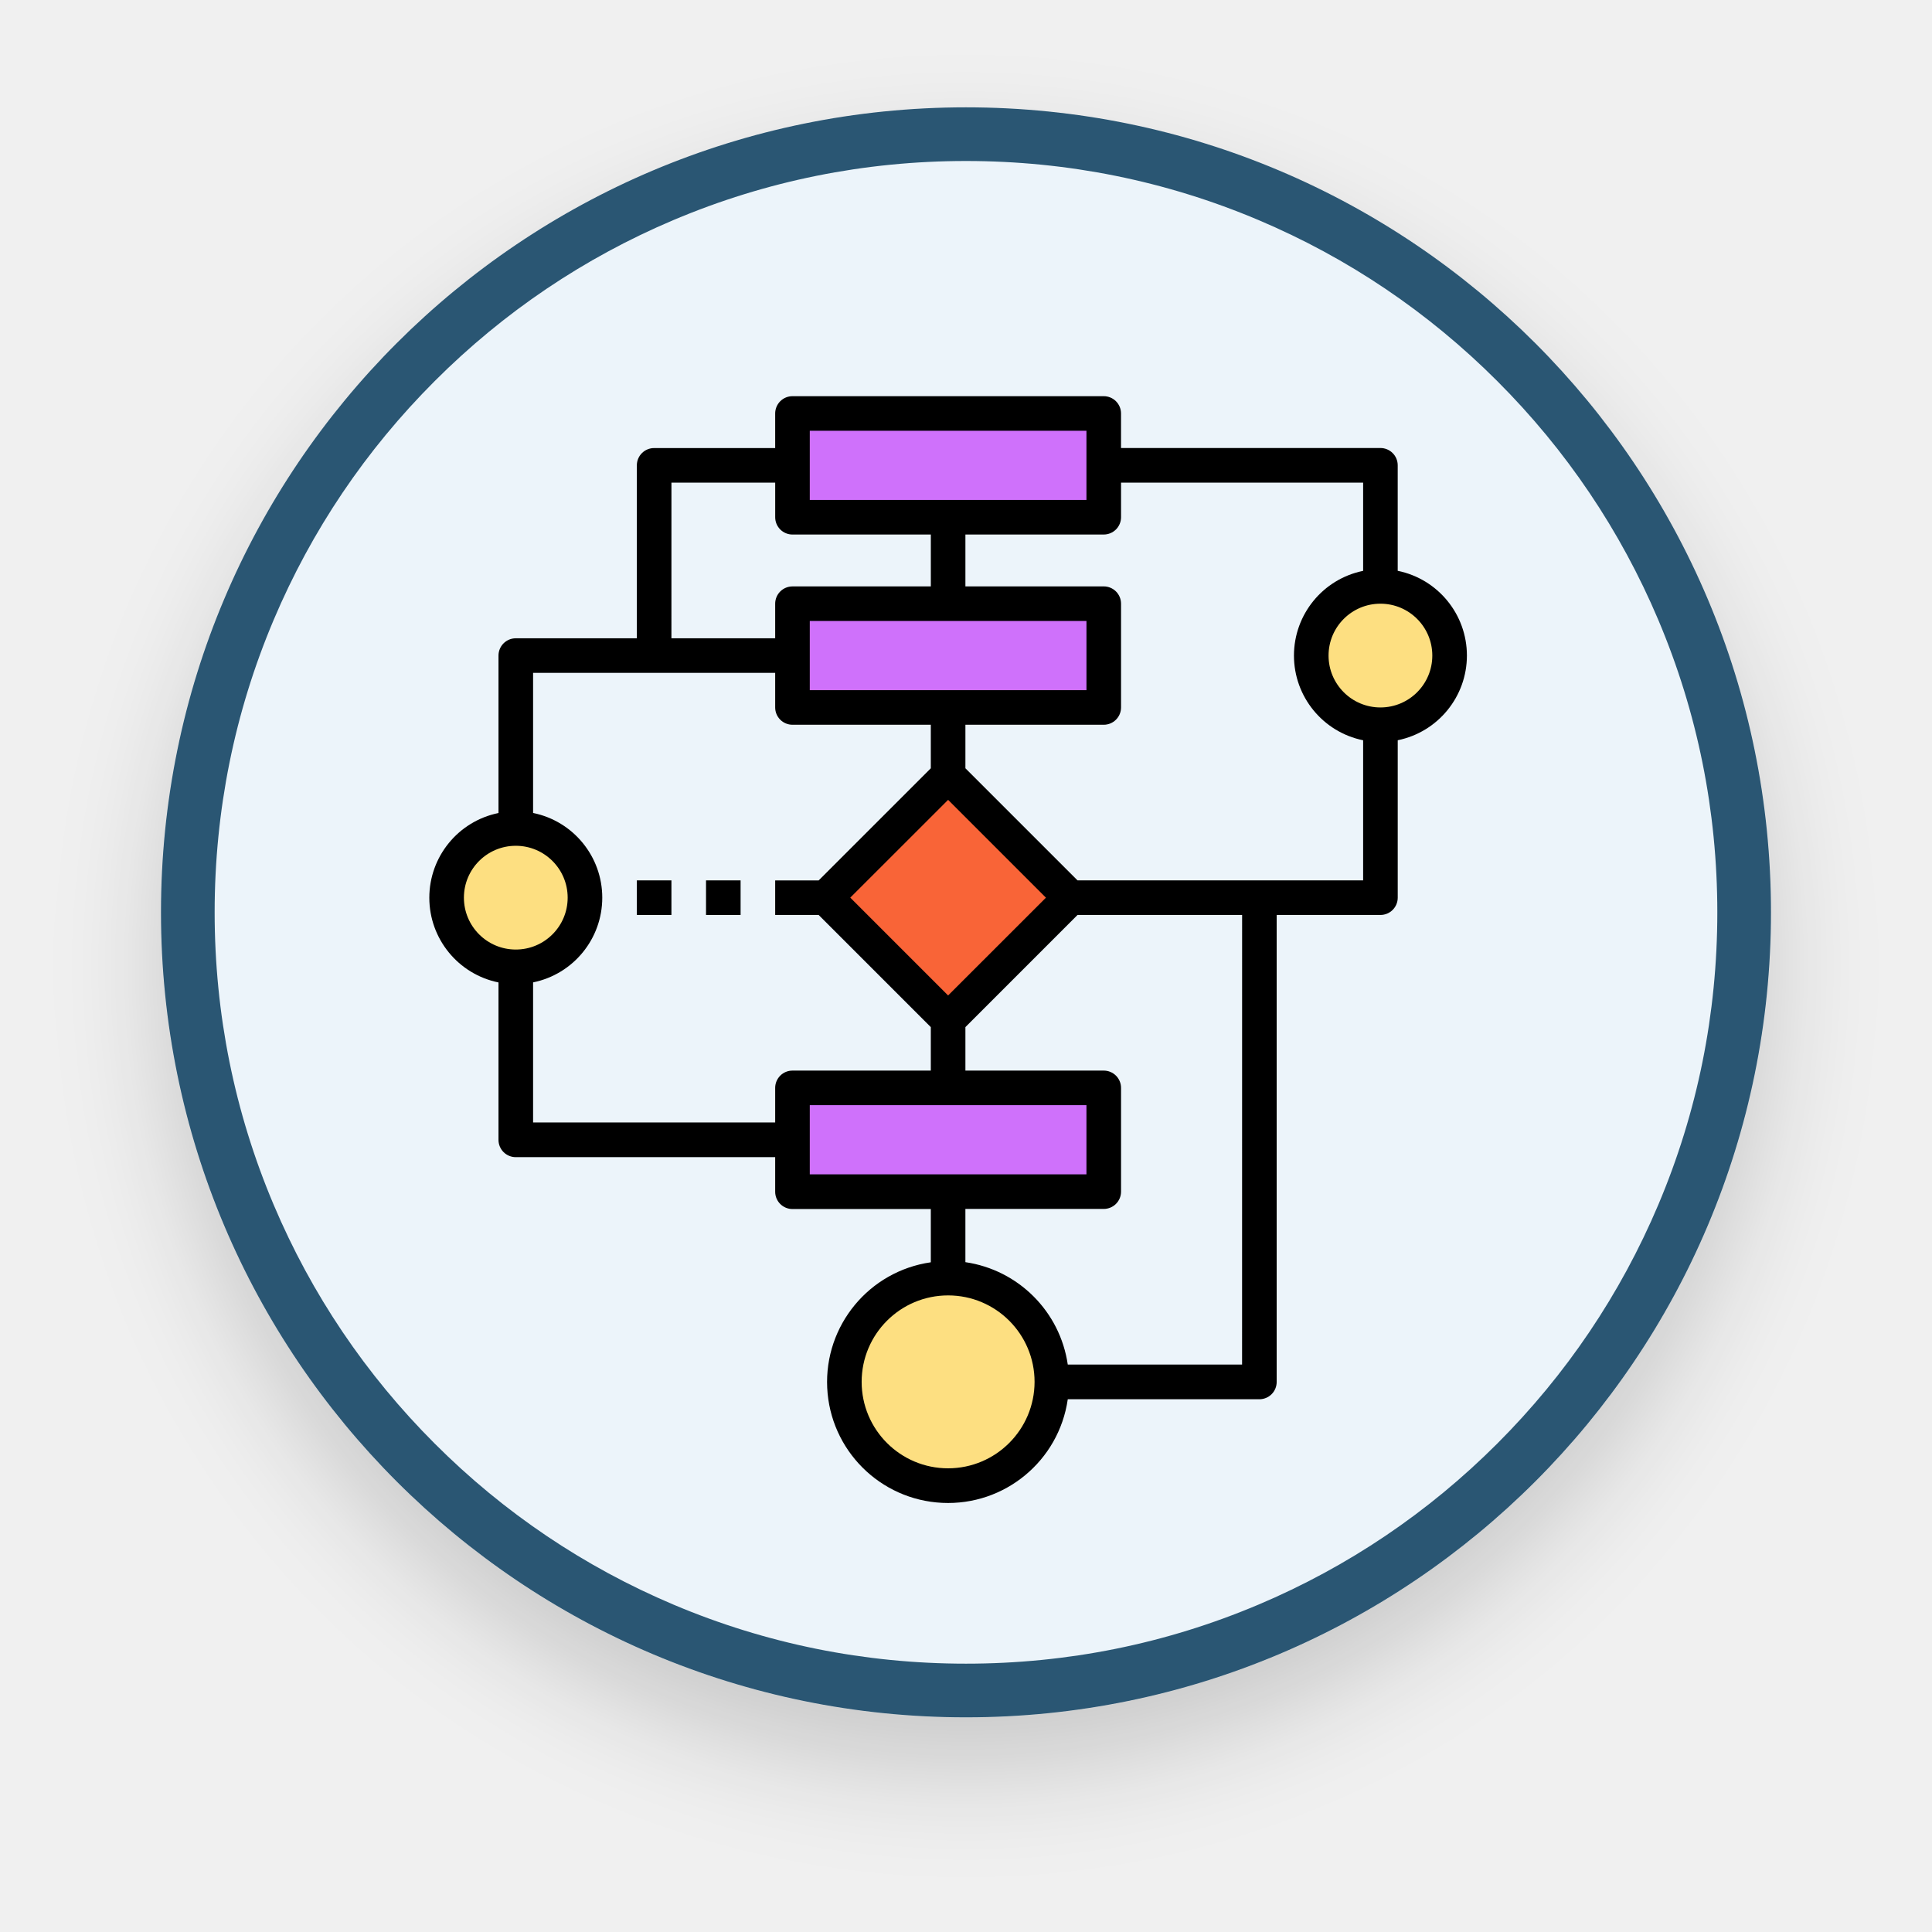
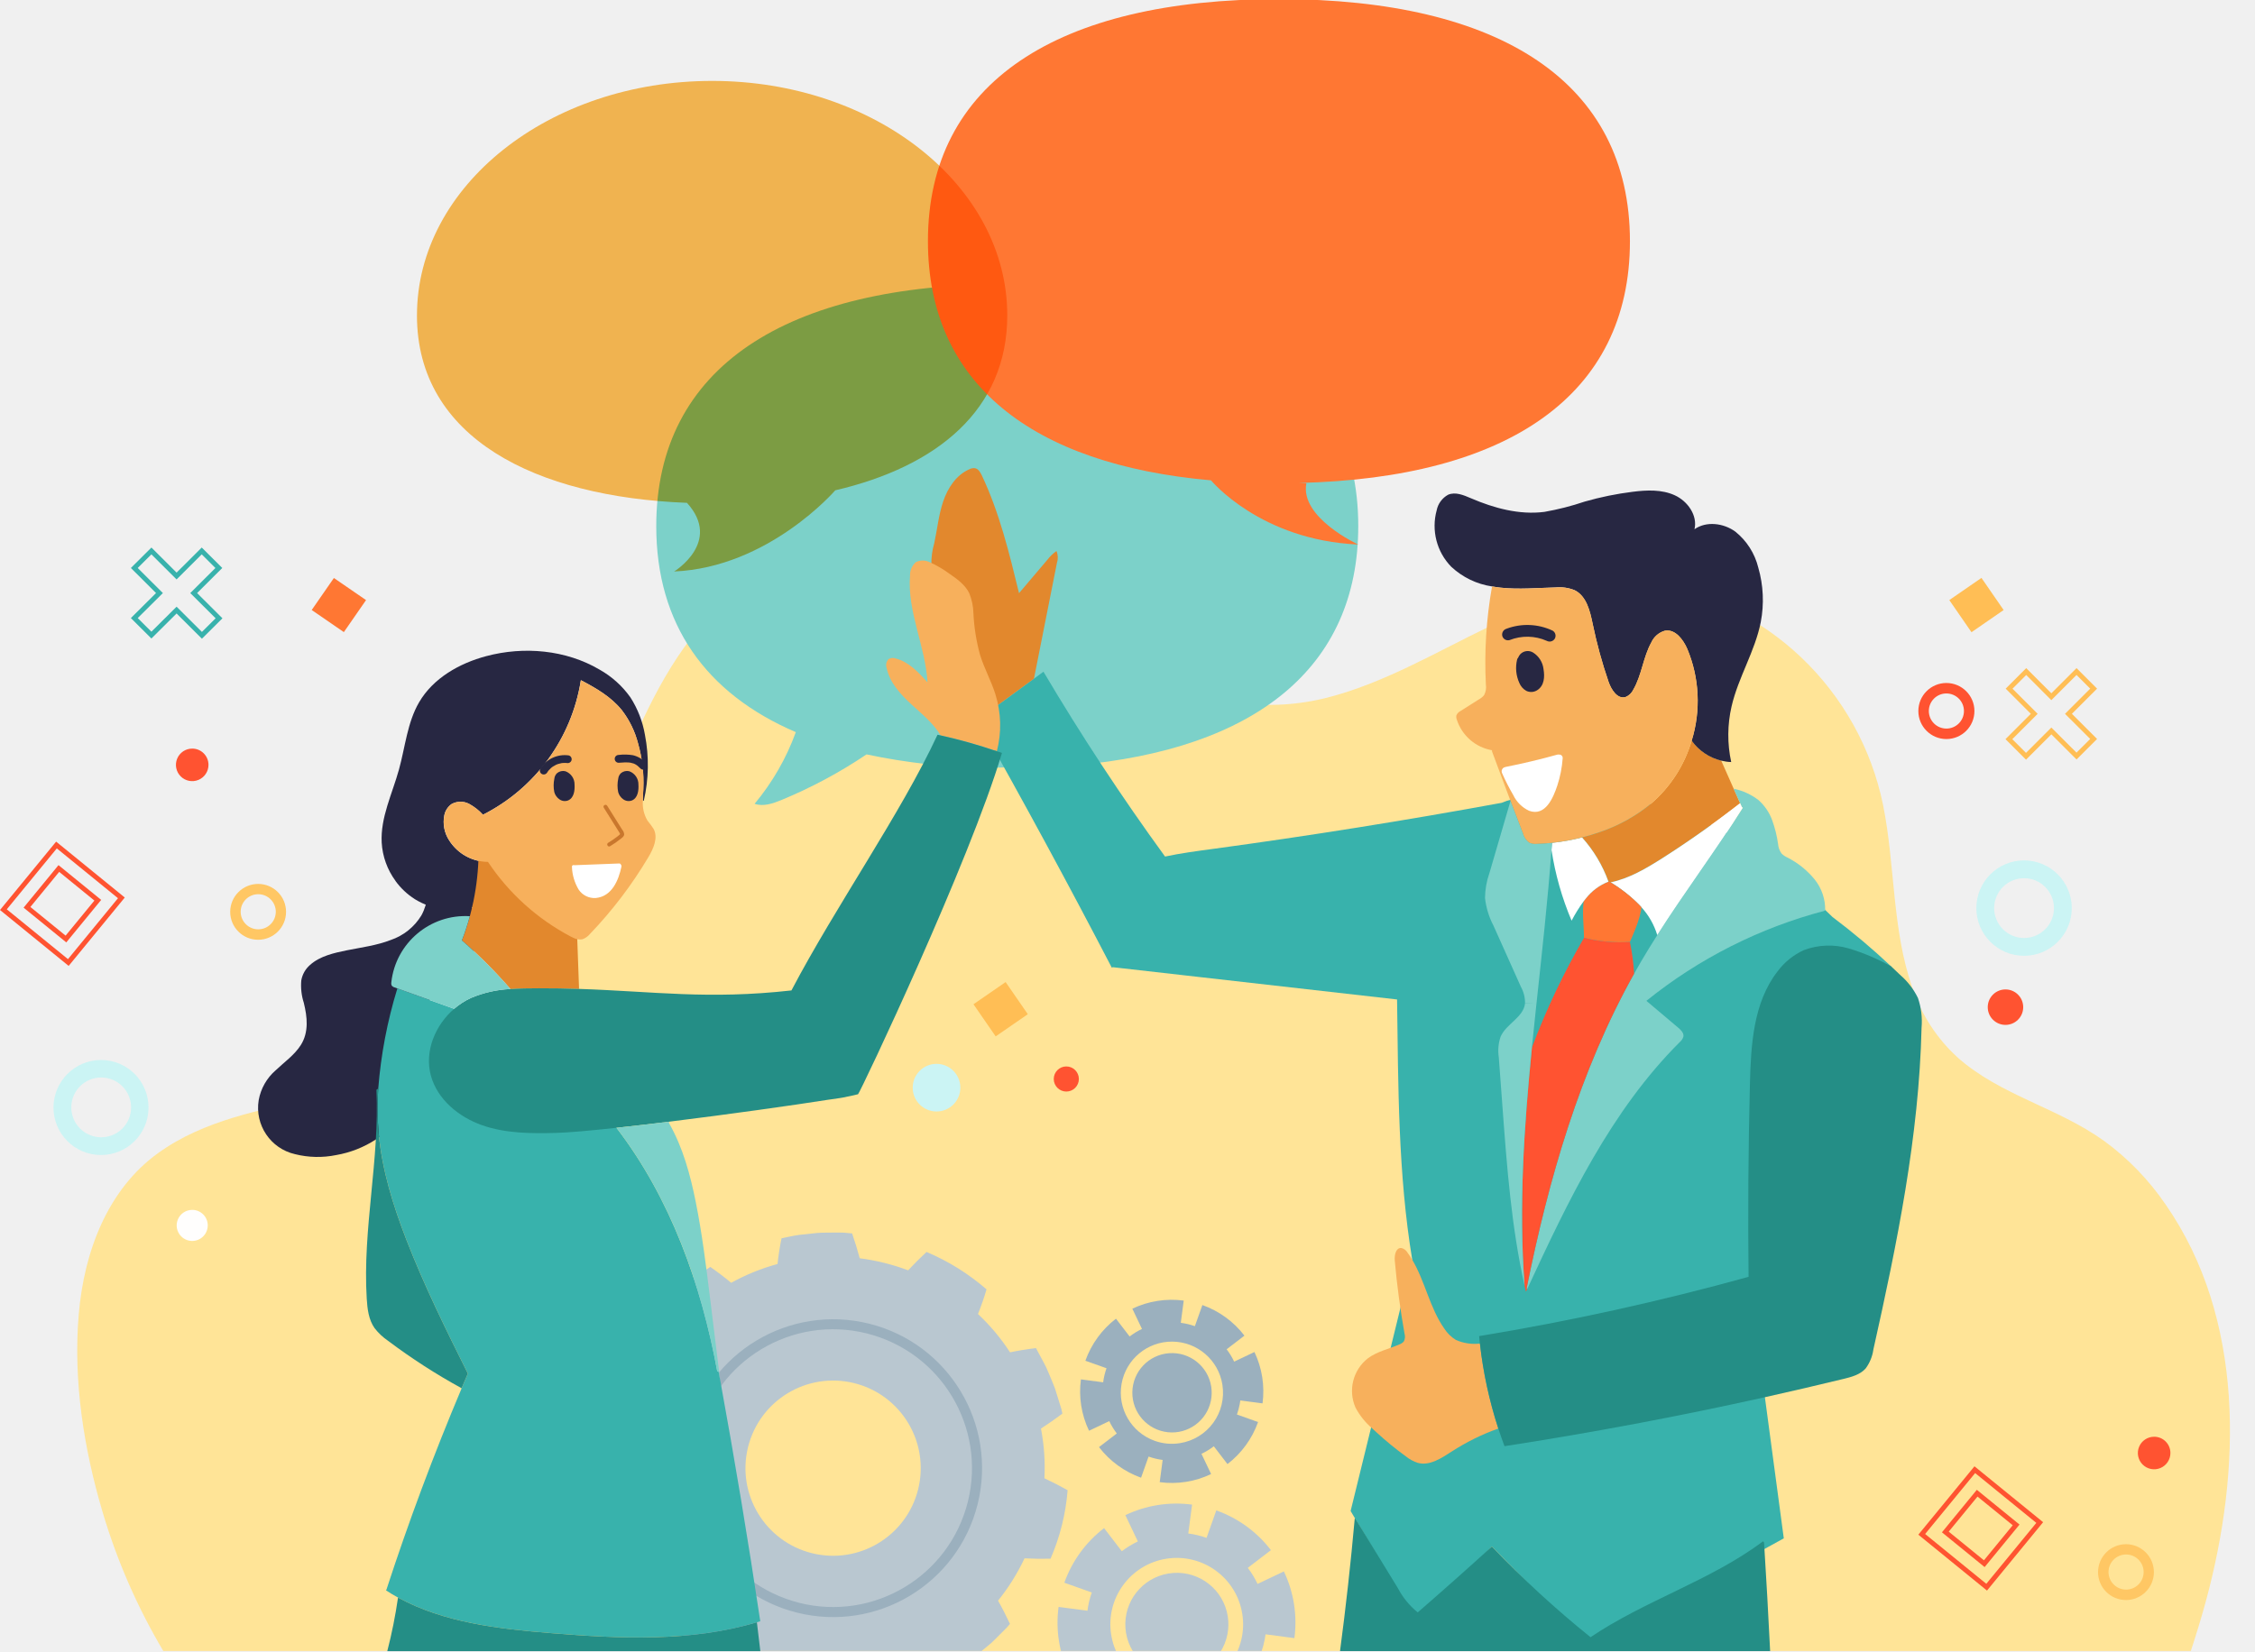
- <svg xmlns="http://www.w3.org/2000/svg" width="108" height="108" viewBox="0 0 108 108">
+ <svg xmlns="http://www.w3.org/2000/svg" width="505" height="370" viewBox="0 0 505 370">
  <defs>
-     <filter id="Trazado_904820" x="0" y="0" width="108" height="108" filterUnits="userSpaceOnUse">
-       <feOffset dy="3" input="SourceAlpha" />
-       <feGaussianBlur stdDeviation="3" result="blur" />
-       <feFlood flood-opacity="0.161" />
-       <feComposite operator="in" in2="blur" />
-       <feComposite in="SourceGraphic" />
-     </filter>
+     <clipPath id="clip-path">
+       <rect id="Rectángulo_405163" data-name="Rectángulo 405163" width="505" height="370" transform="translate(8159 992)" fill="#fff" stroke="#707070" stroke-width="1" />
+     </clipPath>
+     <clipPath id="clip-path-2">
+       <rect id="Rectángulo_405162" data-name="Rectángulo 405162" width="499.391" height="390.29" fill="none" />
+     </clipPath>
+     <clipPath id="clip-path-4">
+       <rect id="Rectángulo_405157" data-name="Rectángulo 405157" width="173.793" height="101.986" fill="none" />
+     </clipPath>
+     <clipPath id="clip-path-6">
+       <rect id="Rectángulo_405158" data-name="Rectángulo 405158" width="132.197" height="109.894" fill="none" />
+     </clipPath>
  </defs>
-   <g id="Icono" transform="translate(-615.101 -5000)">
-     <g transform="matrix(1, 0, 0, 1, 615.1, 5000)" filter="url(#Trazado_904820)">
-       <g id="Trazado_904820-2" data-name="Trazado 904820" transform="translate(9 6)" fill="#ecf4fa">
-         <path d="M 45 88.5 C 39.127 88.5 33.43 87.35 28.068 85.082 C 22.889 82.891 18.236 79.755 14.241 75.759 C 10.245 71.764 7.109 67.111 4.918 61.932 C 2.65 56.57 1.5 50.873 1.5 45 C 1.5 39.127 2.65 33.43 4.918 28.068 C 7.109 22.889 10.245 18.236 14.241 14.241 C 18.236 10.245 22.889 7.109 28.068 4.918 C 33.43 2.65 39.127 1.5 45 1.5 C 50.873 1.5 56.57 2.65 61.932 4.918 C 67.111 7.109 71.764 10.245 75.759 14.241 C 79.755 18.236 82.891 22.889 85.082 28.068 C 87.35 33.43 88.5 39.127 88.5 45 C 88.5 50.873 87.35 56.57 85.082 61.932 C 82.891 67.111 79.755 71.764 75.759 75.759 C 71.764 79.755 67.111 82.891 61.932 85.082 C 56.57 87.35 50.873 88.5 45 88.5 Z" stroke="none" />
-         <path d="M 45 3 C 39.329 3 33.829 4.11 28.653 6.299 C 23.652 8.415 19.16 11.443 15.302 15.302 C 11.443 19.16 8.415 23.652 6.299 28.653 C 4.11 33.829 3 39.329 3 45 C 3 50.671 4.11 56.171 6.299 61.347 C 8.415 66.348 11.443 70.84 15.302 74.698 C 19.16 78.557 23.652 81.585 28.653 83.701 C 33.829 85.89 39.329 87 45 87 C 50.671 87 56.171 85.89 61.347 83.701 C 66.348 81.585 70.84 78.557 74.698 74.698 C 78.557 70.84 81.585 66.348 83.701 61.347 C 85.89 56.171 87 50.671 87 45 C 87 39.329 85.89 33.829 83.701 28.653 C 81.585 23.652 78.557 19.16 74.698 15.302 C 70.84 11.443 66.348 8.415 61.347 6.299 C 56.171 4.11 50.671 3 45 3 M 45 0 C 69.853 0 90 20.147 90 45 C 90 69.853 69.853 90 45 90 C 20.147 90 0 69.853 0 45 C 0 20.147 20.147 0 45 0 Z" stroke="none" fill="#2a5673" />
+   <g id="Enmascarar_grupo_1098656" data-name="Enmascarar grupo 1098656" transform="translate(-8159 -992)" clip-path="url(#clip-path)">
+     <g id="Grupo_1143753" data-name="Grupo 1143753" transform="translate(8159 991.801)">
+       <g id="Grupo_1143751" data-name="Grupo 1143751" clip-path="url(#clip-path-2)">
+         <g id="Grupo_1143743" data-name="Grupo 1143743">
+           <g id="Grupo_1143742" data-name="Grupo 1143742" clip-path="url(#clip-path-2)">
+             <path id="Trazado_978641" data-name="Trazado 978641" d="M496.411,375.983c-1.024,3.768-2.169,7.5-3.382,11.2H38.971a137.185,137.185,0,0,1-13.589-31.1c-4.19-14.115-6.618-29.385-5.352-44.258,1.2-14.248,6.54-28.041,17.71-36.126,10.362-7.507,23.038-9.638,34.94-12.44,12.426-2.925,24.286-7.006,34.647-15.355,10.972-8.842,18.726-20.723,24.544-34.119,11.024-25.418,18.872-58.042,45.162-69.611,29.234-12.866,57.34,13.548,82.986,24.936,12.831,5.7,26.2,7.98,39.8,4.468,12.685-3.285,24.259-10.177,36.11-15.885,11.738-5.661,24.157-10.214,37.134-8.832,11.988,1.268,23.554,7.062,32.642,15.687A63.052,63.052,0,0,1,424.114,197.7c2.719,13.49,1.979,27.88,6.557,40.916a36.838,36.838,0,0,0,10.224,15.7c4.759,4.194,10.318,6.978,15.886,9.59,5.748,2.7,11.6,5.264,16.858,9.041a58.293,58.293,0,0,1,13.735,14.21c17.728,25.522,17.014,59.386,9.036,88.828" transform="translate(-2.4 -17.149)" fill="#ffe497" />
+           </g>
+         </g>
+         <g id="Grupo_1143745" data-name="Grupo 1143745" transform="translate(129.679 268.048)">
+           <g id="Grupo_1143744" data-name="Grupo 1143744" clip-path="url(#clip-path-4)">
+             <path id="Trazado_978642" data-name="Trazado 978642" d="M156.468,347.142a47.861,47.861,0,0,0-3.823,15.332q2.583,1.453,5.184,2.661a47.67,47.67,0,0,0,.772,11.155c-1.613,1.036-3.194,2.163-4.79,3.354a55.253,55.253,0,0,0,5.921,14.678c1.955-.245,3.9-.562,5.793-.948a46.128,46.128,0,0,0,7.192,8.581c-.727,1.809-1.371,3.667-1.916,5.522,1.04.825,2.016,1.733,3.1,2.487l3.288,2.23c1.1.744,2.314,1.309,3.466,1.957l1.757.935,1.826.774c1.456-1.351,2.822-2.725,4.125-4.128a48.623,48.623,0,0,0,10.841,2.7c.489,1.863,1.07,3.7,1.709,5.568a50.068,50.068,0,0,0,15.8-1.093,56.7,56.7,0,0,0,.9-5.762,46.7,46.7,0,0,0,10.381-4.213c1.488,1.242,3.057,2.435,4.671,3.556l3.3-2.2c1.106-.719,2.078-1.625,3.124-2.442.508-.426,1.025-.837,1.52-1.266l1.427-1.4,1.4-1.406.7-.7.646-.765c-.85-1.8-1.719-3.526-2.67-5.2a46.96,46.96,0,0,0,5.931-9.484q2.865.154,5.826.084a47.939,47.939,0,0,0,3.826-15.345q-2.583-1.453-5.184-2.662l-.013,0a46.263,46.263,0,0,0-.775-11.143c1.612-1.035,3.206-2.158,4.8-3.35l-.212-.979-.29-.943-.59-1.9-.594-1.89c-.231-.624-.5-1.229-.743-1.844-.544-1.2-.974-2.469-1.612-3.623l-1.879-3.5c-1.952.232-3.9.549-5.807.944a46.4,46.4,0,0,0-7.179-8.578c.728-1.81,1.371-3.667,1.917-5.523a50.312,50.312,0,0,0-13.436-8.381c-1.456,1.351-2.819,2.712-4.122,4.115a48.588,48.588,0,0,0-10.841-2.7c-.493-1.851-1.056-3.692-1.709-5.569l-1.987-.177-1.975-.009c-1.324.044-2.662-.027-3.979.1l-3.949.425c-1.315.17-2.6.5-3.907.754a56.641,56.641,0,0,0-.9,5.761,46.782,46.782,0,0,0-10.381,4.213c-1.488-1.242-3.057-2.434-4.671-3.556a55.24,55.24,0,0,0-12.118,10.18c.847,1.815,1.729,3.542,2.668,5.213a47.05,47.05,0,0,0-5.932,9.484q-2.86-.174-5.826-.084m53.452,1.244a19.624,19.624,0,1,1-23.789,14.294,19.623,19.623,0,0,1,23.789-14.294" transform="translate(-148.282 -306.393)" fill="#b9c7d0" />
+             <path id="Trazado_978643" data-name="Trazado 978643" d="M215.9,337.753a33.357,33.357,0,1,1-40.435,24.3,33.394,33.394,0,0,1,40.435-24.3M200.3,400.3a31.108,31.108,0,1,0-22.659-37.71A31.144,31.144,0,0,0,200.3,400.3" transform="translate(-150.941 -309.087)" fill="#9bb0be" />
+             <path id="Trazado_978644" data-name="Trazado 978644" d="M309.955,345.657a15.141,15.141,0,0,0-1.682-2.769l3.987-3.057a20.484,20.484,0,0,0-9.42-6.852l-1.682,4.733a15.49,15.49,0,0,0-3.152-.754l.656-4.98a20.468,20.468,0,0,0-11.507,1.816l2.158,4.536a15.469,15.469,0,0,0-2.767,1.688l-3.058-3.986a20.6,20.6,0,0,0-6.852,9.42l4.734,1.681a15.191,15.191,0,0,0-.748,3.152l-4.98-.656a20.315,20.315,0,0,0,1.815,11.507l4.53-2.157a14.2,14.2,0,0,0,.777,1.435,15.069,15.069,0,0,0,.911,1.332l-3.987,3.057a20.711,20.711,0,0,0,9.42,6.853l1.682-4.734a15.43,15.43,0,0,0,3.153.754l-.658,4.974a20.305,20.305,0,0,0,11.507-1.816l-2.157-4.529a15.47,15.47,0,0,0,2.767-1.688l3.058,3.986a20.588,20.588,0,0,0,6.852-9.419l-4.734-1.682a16.333,16.333,0,0,0,.63-2.344c.047-.266.085-.537.124-.809l4.98.657A20.459,20.459,0,0,0,314.5,343.5Zm-2.632,5.176a11.42,11.42,0,0,1-9.525,13.085,11.4,11.4,0,0,1-5.6-.51,11.448,11.448,0,1,1,15.128-12.575" transform="translate(-163.25 -308.484)" fill="#9bb0be" />
+             <path id="Trazado_978645" data-name="Trazado 978645" d="M306.432,352.877a8.887,8.887,0,1,0-.054,3.11,9.02,9.02,0,0,0,.054-3.11" transform="translate(-164.865 -310.135)" fill="#9bb0be" />
+             <path id="Trazado_978646" data-name="Trazado 978646" d="M314.494,401.788a19.68,19.68,0,0,0-2.184-3.6l5.178-3.969a26.588,26.588,0,0,0-12.233-8.9l-2.183,6.147a20.082,20.082,0,0,0-4.094-.979l.853-6.467a26.587,26.587,0,0,0-14.944,2.357l2.8,5.891a20.138,20.138,0,0,0-3.593,2.192l-3.97-5.177a26.75,26.75,0,0,0-8.9,12.232l6.148,2.184a19.688,19.688,0,0,0-.97,4.092l-6.467-.852a26.385,26.385,0,0,0,2.357,14.944l5.883-2.8a18.724,18.724,0,0,0,1.009,1.863,20.15,20.15,0,0,0,1.183,1.731l-5.177,3.969a26.888,26.888,0,0,0,12.232,8.9l2.184-6.147a20.068,20.068,0,0,0,4.094.979l-.854,6.459a26.379,26.379,0,0,0,14.943-2.357l-2.8-5.883a20.075,20.075,0,0,0,3.593-2.192l3.97,5.177a26.742,26.742,0,0,0,8.9-12.233L315.3,417.17a21.178,21.178,0,0,0,.818-3.044c.061-.345.112-.7.162-1.05l6.467.853a26.577,26.577,0,0,0-2.358-14.944Zm-3.418,6.722a14.831,14.831,0,0,1-12.37,16.994,14.863,14.863,0,1,1,12.37-16.994" transform="translate(-162.548 -314.821)" fill="#b9c7d0" />
+             <path id="Trazado_978647" data-name="Trazado 978647" d="M309.919,411.165a11.543,11.543,0,1,0-.071,4.039,11.7,11.7,0,0,0,.071-4.039" transform="translate(-164.646 -316.964)" fill="#b9c7d0" />
+           </g>
+         </g>
+         <g id="Grupo_1143750" data-name="Grupo 1143750">
+           <g id="Grupo_1143749" data-name="Grupo 1143749" clip-path="url(#clip-path-2)">
+             <path id="Trazado_978648" data-name="Trazado 978648" d="M324.571,126.919c0,31.771-23.156,50.027-63.393,53.575l-19.67.588a141.385,141.385,0,0,1-27.055-3.03A108.032,108.032,0,0,1,195.4,188.265c-1.914.79-4.057,1.528-6.015.852a53.424,53.424,0,0,0,9.229-16.052c-20.162-8.65-31.253-24.157-31.253-46.146,0-35.591,29.04-54.225,78.6-54.225s78.611,18.634,78.611,54.225" transform="translate(-20.395 -8.859)" fill="#7cd1c9" />
+             <path id="Trazado_978649" data-name="Trazado 978649" d="M319.71,108.388l1.695.053c-1.546,7.692,11.6,13.734,11.6,13.734-21.9-.948-32.965-14.375-32.965-14.375C259.8,104.252,236.647,86,236.647,54.225,236.647,18.634,265.7,0,315.258,0s78.6,18.634,78.6,54.225c0,34.5-27.3,53.066-74.15,54.163" transform="translate(-28.839)" fill="#f73" />
+             <g id="Grupo_1143748" data-name="Grupo 1143748" transform="translate(93.376 18.325)" style="mix-blend-mode: multiply;isolation: isolate">
+               <g id="Grupo_1143747" data-name="Grupo 1143747">
+                 <g id="Grupo_1143746" data-name="Grupo 1143746" clip-path="url(#clip-path-6)">
+                   <path id="Trazado_978650" data-name="Trazado 978650" d="M106.334,73.388c0,27.494,26.6,40.7,60.476,41.994v.011c7.943,8.759-2.882,15.367-2.882,15.367,21.2-.911,36.083-18.182,36.083-18.182,22.738-5.3,38.521-18.014,38.521-39.191,0-29-29.591-52.521-66.094-52.521s-66.1,23.519-66.1,52.521" transform="translate(-106.334 -20.868)" fill="#ffbe55" />
+                 </g>
+               </g>
+             </g>
+             <path id="Trazado_978651" data-name="Trazado 978651" d="M49.287,160.326l-5.674-5.652-5.638,5.606-4.6-4.579,5.637-5.606L33.38,144.48l4.6-4.578,5.638,5.615,5.629-5.616,4.6,4.578L48.209,150.1l5.674,5.653Zm-5.674-7.176,5.674,5.652,3.066-3.053L46.678,150.1l5.629-5.616-3.066-3.054-5.629,5.616-5.638-5.617-3.065,3.054,5.637,5.617L34.911,155.7l3.065,3.053Z" transform="translate(-4.068 -17.049)" fill="#38b2ac" />
+             <path id="Trazado_978652" data-name="Trazado 978652" d="M15.375,242.762,0,230.24l12.57-15.316,15.375,12.52ZM1.522,230.088l13.7,11.157,11.2-13.647-13.7-11.157Zm13.322,7.41-9.559-7.786,7.816-9.523,9.559,7.786Zm-8.038-7.938,7.886,6.421,6.446-7.854L13.253,221.7Z" transform="translate(0 -26.192)" fill="#ff5331" />
+             <path id="Trazado_978653" data-name="Trazado 978653" d="M24.318,270.625a10.645,10.645,0,1,1-10.682,10.64,10.675,10.675,0,0,1,10.682-10.64m6.7,10.64a6.694,6.694,0,1,0-6.7,6.673,6.684,6.684,0,0,0,6.7-6.673" transform="translate(-1.662 -32.98)" fill="#cbf4f4" />
+             <path id="Trazado_978654" data-name="Trazado 978654" d="M64.982,225.712a6.255,6.255,0,1,1-6.276,6.251,6.272,6.272,0,0,1,6.276-6.251m3.936,6.251a3.933,3.933,0,1,0-3.936,3.92,3.928,3.928,0,0,0,3.936-3.92" transform="translate(-7.154 -27.507)" fill="#ffc764" />
+             <path id="Trazado_978655" data-name="Trazado 978655" d="M86.693,159.793l-7.2-4.951,4.969-7.17,7.2,4.95Z" transform="translate(-9.688 -17.996)" fill="#f73" />
+             <path id="Trazado_978656" data-name="Trazado 978656" d="M243.432,276.948a5.335,5.335,0,1,1-5.335-5.335,5.335,5.335,0,0,1,5.335,5.335" transform="translate(-28.366 -33.1)" fill="#cbf4f4" />
+             <path id="Trazado_978657" data-name="Trazado 978657" d="M511.449,186.574l5.674-5.674-5.629-5.639,4.6-4.6,5.629,5.639,5.638-5.638,4.6,4.6-5.638,5.638,5.638,5.628-4.6,4.6-5.638-5.629-5.674,5.674Zm15.907,3.02,3.065-3.066-5.637-5.628,5.637-5.639-3.065-3.066-5.638,5.639L516.09,172.2l-3.066,3.066,5.628,5.639-5.674,5.674,3.066,3.066,5.674-5.674Z" transform="translate(-62.328 -20.798)" fill="#ffbe55" />
+             <path id="Trazado_978658" data-name="Trazado 978658" d="M525.391,230.391a10.687,10.687,0,1,1-10.682-10.682,10.7,10.7,0,0,1,10.682,10.682m-10.682,6.7a6.694,6.694,0,1,0-6.7-6.7,6.7,6.7,0,0,0,6.7,6.7" transform="translate(-61.422 -26.775)" fill="#cbf4f4" />
+             <path id="Trazado_978659" data-name="Trazado 978659" d="M501.787,180.731a6.279,6.279,0,1,1-6.276-6.276,6.288,6.288,0,0,1,6.276,6.276m-6.276,3.936a3.933,3.933,0,1,0-3.936-3.936,3.938,3.938,0,0,0,3.936,3.936" transform="translate(-59.62 -21.26)" fill="#ff5331" />
+             <rect id="Rectángulo_405159" data-name="Rectángulo 405159" width="8.748" height="8.747" transform="matrix(0.823, -0.568, 0.568, 0.823, 436.54, 134.622)" fill="#ffbe55" />
+             <path id="Trazado_978660" data-name="Trazado 978660" d="M274.358,275.083a2.812,2.812,0,1,1-2.812-2.812,2.812,2.812,0,0,1,2.812,2.812" transform="translate(-32.749 -33.18)" fill="#ff5331" />
+             <path id="Trazado_978661" data-name="Trazado 978661" d="M514.868,256.6a3.971,3.971,0,1,1-3.971-3.971,3.971,3.971,0,0,1,3.971,3.971" transform="translate(-61.777 -30.787)" fill="#ff5331" />
+             <path id="Trazado_978662" data-name="Trazado 978662" d="M52.159,194.823a3.646,3.646,0,1,1-3.647-3.632,3.639,3.639,0,0,1,3.647,3.632" transform="translate(-5.468 -23.3)" fill="#ff5331" />
+             <path id="Trazado_978663" data-name="Trazado 978663" d="M52.017,312.331a3.481,3.481,0,1,1-3.481-3.468,3.474,3.474,0,0,1,3.481,3.468" transform="translate(-5.491 -37.64)" fill="#fffefd" />
+             <rect id="Rectángulo_405160" data-name="Rectángulo 405160" width="8.748" height="8.747" transform="matrix(0.823, -0.568, 0.568, 0.823, 218.008, 225.16)" fill="#ffbe55" />
+             <path id="Trazado_978664" data-name="Trazado 978664" d="M504.6,402.115l-15.375-12.521,12.57-15.316,15.375,12.52Zm-13.853-12.674,13.7,11.157,11.2-13.647-13.7-11.157Zm13.322,7.41-9.559-7.786,7.816-9.523,9.559,7.786Zm-8.038-7.938,7.886,6.421,6.446-7.854-7.886-6.421Z" transform="translate(-59.62 -45.612)" fill="#ff5331" />
+             <path id="Trazado_978665" data-name="Trazado 978665" d="M541.33,394.147a6.255,6.255,0,1,1-6.276,6.251,6.272,6.272,0,0,1,6.276-6.251m3.936,6.251a3.933,3.933,0,1,0-3.936,3.92,3.928,3.928,0,0,0,3.936-3.92" transform="translate(-65.205 -48.033)" fill="#ffc764" />
+             <path id="Trazado_978666" data-name="Trazado 978666" d="M552.5,370.367a3.646,3.646,0,1,1-3.647-3.632,3.639,3.639,0,0,1,3.647,3.632" transform="translate(-66.442 -44.692)" fill="#ff5331" />
+             <path id="Trazado_978667" data-name="Trazado 978667" d="M394.742,214.125s-12.062,79.01-5.831,100.546c0,0,20.986-60.4,48.359-108.529Z" transform="translate(-47.177 -25.122)" fill="#e6efee" />
+             <path id="Trazado_978668" data-name="Trazado 978668" d="M425.625,334.1l4.232,31.613-43.573,24-21.8-22.164L347.76,384.664l-14.911-25.079,13.8-56.271c-3.179-19.214-3.126-38.8-3.4-58.317L279.59,237.77l-.22.114q-14.555-27.991-30.066-55.489l.009-.009c.184-.132.36-.263.544-.4l12.109-8.869c.693-.509,1.4-1.019,2.1-1.537q12.62,21.326,27.222,41.4h.01c3.52-.746,7.087-1.221,10.652-1.7q32.481-4.413,64.735-10.336c2.8-1.229,5.919-1.308,8.931-1.458,3.205-.167,6.419-.211,9.624-.105,11.152.378,22.1,2.784,31.885,8.29,8.826,4.97,16.421,11.811,23.639,18.854a156.573,156.573,0,0,1,13.093,11.021l-.025.026,1.4,2.389.721-.422Z" transform="translate(-30.382 -20.909)" fill="#38b2ac" />
+             <path id="Trazado_978669" data-name="Trazado 978669" d="M409.536,220.7l-.158.053a30.018,30.018,0,0,0-5.919-9.905q2.107-.527,4.162-1.256A36.413,36.413,0,0,0,418.9,203.3a29.572,29.572,0,0,0,9.115-14.129,11.41,11.41,0,0,0,6.612,4.47c.931,2.108,1.87,4.224,2.81,6.331.474,1.063.948,2.134,1.423,3.2q-8.4,6.573-17.422,12.329c-3.618,2.292-7.385,4.531-11.574,5.409-.105-.07-.22-.141-.325-.211" transform="translate(-49.168 -23.054)" fill="#e2882d" />
+             <path id="Trazado_978670" data-name="Trazado 978670" d="M358.286,321.226c2.889,4.847,3.908,10.766,7.174,15.411a8.166,8.166,0,0,0,2.617,2.555,10.365,10.365,0,0,0,5.365.8,95.978,95.978,0,0,0,4.118,19.038,49.936,49.936,0,0,0-10.415,5.137c-2.327,1.5-4.961,3.284-7.631,2.547a8.434,8.434,0,0,1-2.669-1.458,74.3,74.3,0,0,1-6.595-5.4c-.325-.281-.65-.588-.966-.887a16.009,16.009,0,0,1-3.7-4.619,9.278,9.278,0,0,1,2.819-11.091c2.072-1.51,4.672-2.064,7.016-3.082a2.185,2.185,0,0,0,.992-.676,2.366,2.366,0,0,0,.141-1.756q-1.449-8.114-2.178-16.333c-.105-1.2.22-2.88,1.423-2.828a2.049,2.049,0,0,1,1.4,1,16.529,16.529,0,0,1,1.08,1.642" transform="translate(-42.018 -38.824)" fill="#f7b05c" />
+             <path id="Trazado_978671" data-name="Trazado 978671" d="M437.556,315.672q-.238-21.563.3-43.116c.22-8.843.754-18.327,6.172-25.308a15.245,15.245,0,0,1,5.919-4.795A15.873,15.873,0,0,1,460,242.085a47.161,47.161,0,0,1,9.414,3.987l.026-.026c.7.65,1.4,1.317,2.089,1.993a16.06,16.06,0,0,1,3.96,5.146,16.262,16.262,0,0,1,.808,6.674c-.57,24.324-5.48,48.324-10.792,72.077a9.215,9.215,0,0,1-1.721,4.224c-1.229,1.4-3.161,1.914-4.97,2.353q-8.786,2.134-17.607,4.1-28.965,6.441-58.308,10.968-.738-1.963-1.387-3.952a96.039,96.039,0,0,1-4.118-19.038c-.069-.553-.123-1.115-.176-1.668a575.994,575.994,0,0,0,60.24-13.251Z" transform="translate(-45.97 -29.424)" fill="#248e86" />
+             <path id="Trazado_978672" data-name="Trazado 978672" d="M265.528,138.215a3.637,3.637,0,0,1,.123,2.59q-2.569,12.974-5.146,25.949l.018.026q-6.059,4.439-12.109,8.869a20.5,20.5,0,0,1-3.17-12.724,19.669,19.669,0,0,0,.193-4.865,12.672,12.672,0,0,0-1.361-3.565q-1.949-3.807-4.145-7.49c-1.08-1.8-2.23-3.662-2.415-5.761a16.217,16.217,0,0,1,.65-4.786c.676-3.117.975-6.323,2-9.352s2.933-5.936,5.857-7.209a2.2,2.2,0,0,1,1.265-.237c.764.149,1.2.922,1.537,1.625,3.943,8.351,6.147,17.4,8.325,26.37q3.161-3.741,6.34-7.473a9.61,9.61,0,0,1,2.037-1.967" transform="translate(-28.942 -14.58)" fill="#e2882d" />
+             <path id="Trazado_978673" data-name="Trazado 978673" d="M437.729,205.693l-.193-.123c-.132-.3-.272-.606-.4-.9-.474-1.063-.948-2.134-1.423-3.2l.053-.026a13.628,13.628,0,0,1,5.471,2.52,11.136,11.136,0,0,1,3.073,4.5,26.3,26.3,0,0,1,1.326,5.33,4.217,4.217,0,0,0,.773,2.143,4.351,4.351,0,0,0,1.282.887,18.9,18.9,0,0,1,6.173,4.97,10.7,10.7,0,0,1,2.318,6.946,106.816,106.816,0,0,0-40.034,20.206l7.122,6.015c.615.518,1.291,1.185,1.168,1.985a2.444,2.444,0,0,1-.817,1.238c-15.429,15.385-24.992,35.529-34.159,55.314l-.149-.07c4.909-24.465,11.916-48.815,24.087-70.567q.777-1.4,1.581-2.766c1.159-1.985,2.371-3.943,3.609-5.883,6.138-9.659,13.04-18.836,19.143-28.522" transform="translate(-47.443 -24.549)" fill="#7cd1c9" />
+             <path id="Trazado_978674" data-name="Trazado 978674" d="M397.835,414.179c12.223-8.254,26.87-12.663,38.655-21.488l.211.281q.765,12.158,1.362,24.324H341.74q1.961-14.792,3.293-29.672l.1-.061q4.781,7.811,9.572,15.64a17.229,17.229,0,0,0,4.435,5.418q8.391-7.284,16.606-14.753a229.084,229.084,0,0,0,22.094,20.311" transform="translate(-41.646 -47.231)" fill="#248e86" />
+             <path id="Trazado_978675" data-name="Trazado 978675" d="M430.04,185.867a11.41,11.41,0,0,1-6.612-4.47,30.168,30.168,0,0,0-.992-20.583c-.931-2.125-2.7-4.452-4.988-4.057a4.753,4.753,0,0,0-3.056,2.634c-1.835,3.3-2.134,7.306-4.039,10.582a3.283,3.283,0,0,1-1.7,1.633c-1.827.571-3.232-1.616-3.846-3.425a105.186,105.186,0,0,1-3.53-12.865c-.6-2.915-1.37-6.27-4.031-7.613a9.056,9.056,0,0,0-4.312-.632c-4.092.1-8.193.492-12.268.053-.65-.07-1.3-.167-1.949-.281a17.053,17.053,0,0,1-9.133-4.408,13.128,13.128,0,0,1-3.258-12.654,5.116,5.116,0,0,1,2.573-3.486c1.625-.685,3.451.088,5.067.782,5.2,2.239,10.871,3.785,16.483,3.065a61.064,61.064,0,0,0,9.01-2.3,70.279,70.279,0,0,1,10.766-2.2c3.161-.4,6.5-.544,9.4.773s5.163,4.514,4.435,7.613c2.67-1.862,6.5-1.379,9.133.527a14.871,14.871,0,0,1,5.155,8.079,26.173,26.173,0,0,1,.553,12.2c-1.282,6.533-5.032,12.364-6.533,18.862a28.531,28.531,0,0,0-.088,12.487,10.589,10.589,0,0,1-2.23-.316" transform="translate(-44.584 -15.278)" fill="#272742" />
+             <path id="Trazado_978676" data-name="Trazado 978676" d="M417.642,228.419c-.149-.176-.307-.342-.465-.509a32.916,32.916,0,0,0-6.428-5.058c4.189-.878,7.956-3.117,11.574-5.409q9-5.743,17.422-12.329c.132.3.272.606.4.9l.193.123c-6.1,9.686-13.005,18.862-19.143,28.522a16.258,16.258,0,0,0-3.556-6.244" transform="translate(-50.056 -24.996)" fill="#fff" />
+             <path id="Trazado_978677" data-name="Trazado 978677" d="M409.409,225.126l.158-.053c.105.07.22.141.325.211a32.916,32.916,0,0,1,6.428,5.058c.158.167.316.334.465.509-.132,2.573-2.582,7.78-2.582,7.78-.518.061.518-.026,0,0a33.15,33.15,0,0,1-10.265-.931h0c-.044-2.687-.421-5.506-.088-8.175.158-.211.316-.413.483-.615a11.918,11.918,0,0,1,5.076-3.785" transform="translate(-49.199 -27.429)" fill="#f73" />
+             <path id="Trazado_978678" data-name="Trazado 978678" d="M412.308,240.384a46.288,46.288,0,0,1,.948,7.113c-12.171,21.751-19.178,46.1-24.087,70.567l.149.07c-.1.2-.184.4-.281.6-.105-.448-.211-.9-.307-1.344-1.344-17.782-.123-35.573,1.642-53.364a163.4,163.4,0,0,1,11.67-24.57,33.149,33.149,0,0,0,10.265.931" transform="translate(-47.303 -29.181)" fill="#ff5331" />
+             <path id="Trazado_978679" data-name="Trazado 978679" d="M402.871,228.158a33.685,33.685,0,0,0-2.7,4.338,66.349,66.349,0,0,1-4.5-15.85c.036-.527.079-1.054.114-1.581a46.2,46.2,0,0,0,6.727-1.212,30.015,30.015,0,0,1,5.918,9.905,11.918,11.918,0,0,0-5.076,3.785c-.167.2-.325.4-.482.615" transform="translate(-48.218 -26.061)" fill="#fff" />
+             <path id="Trazado_978680" data-name="Trazado 978680" d="M393.6,215.517c-.834,11.486-2.134,22.972-3.363,34.458l-2.555-.088a7.447,7.447,0,0,0-.931-3.706q-3.069-6.849-6.147-13.708a17.476,17.476,0,0,1-1.888-6.182,17.3,17.3,0,0,1,.992-5.594q2.345-8.048,4.7-16.1a.079.079,0,0,0,.044-.009q1.37,3.635,2.784,7.271a3.553,3.553,0,0,0,1.484,2.081,3.428,3.428,0,0,0,1.607.22c1.133-.035,2.257-.105,3.39-.228-.035.527-.079,1.054-.114,1.581" transform="translate(-46.152 -24.933)" fill="#7cd1c9" />
+             <path id="Trazado_978681" data-name="Trazado 978681" d="M389.638,266.061c-1.766,17.791-2.987,35.582-1.643,53.364-2.941-13.084-3.952-26.537-4.943-39.929q-.41-5.624-.835-11.24a9.8,9.8,0,0,1,.4-4.6c1.247-2.889,5.155-4.347,5.48-7.482l2.554.088q-.527,4.9-1.018,9.8" transform="translate(-46.569 -31.219)" fill="#7cd1c9" />
+             <path id="Trazado_978682" data-name="Trazado 978682" d="M424.1,184.378a29.573,29.573,0,0,1-9.115,14.129,36.413,36.413,0,0,1-11.275,6.287q-2.055.724-4.162,1.256a46.17,46.17,0,0,1-6.727,1.212c-1.133.123-2.257.193-3.39.228a3.428,3.428,0,0,1-1.607-.22,3.553,3.553,0,0,1-1.484-2.081q-1.409-3.635-2.784-7.271l-.026-.053q-2.108-5.559-4.162-11.144l.035-.2a10.1,10.1,0,0,1-7.9-6.867,1.718,1.718,0,0,1-.088-.957,1.861,1.861,0,0,1,.9-.948q2.108-1.33,4.2-2.661a3.677,3.677,0,0,0,1.1-.913,3.828,3.828,0,0,0,.4-2.38,97.481,97.481,0,0,1,1.379-21.971c.65.114,1.3.211,1.949.281,4.075.439,8.175.044,12.268-.053a9.057,9.057,0,0,1,4.312.632c2.661,1.344,3.434,4.7,4.031,7.613a105.18,105.18,0,0,0,3.53,12.865c.615,1.809,2.02,4,3.846,3.425a3.283,3.283,0,0,0,1.7-1.633c1.906-3.275,2.2-7.28,4.039-10.582a4.752,4.752,0,0,1,3.056-2.634c2.283-.4,4.057,1.932,4.988,4.057a30.168,30.168,0,0,1,.992,20.583" transform="translate(-45.258 -18.258)" fill="#f7b05c" />
+             <path id="Trazado_978683" data-name="Trazado 978683" d="M392.788,170.369a5.056,5.056,0,0,0-2.362-3.741,2.313,2.313,0,0,0-2.84.382,2.526,2.526,0,0,0-.487.791.811.811,0,0,0-.225.4,8.056,8.056,0,0,0,.5,5.264,3.574,3.574,0,0,0,1.533,1.748,2.5,2.5,0,0,0,2.443-.12c1.627-1.01,1.729-3.016,1.435-4.72" transform="translate(-47.119 -20.268)" fill="#272742" />
+             <path id="Trazado_978684" data-name="Trazado 978684" d="M396.625,193.557a25.6,25.6,0,0,1-1.194,6.077c-.9,2.7-2.661,7.016-6.323,5.673a7.388,7.388,0,0,1-3.556-3.53,49.354,49.354,0,0,1-2.52-4.944.954.954,0,0,1,.738-1.317l.053-.026q5.848-1.159,11.583-2.757a1.065,1.065,0,0,1,.4-.018.756.756,0,0,1,.817.843" transform="translate(-46.668 -23.484)" fill="#fff" />
+             <path id="Trazado_978685" data-name="Trazado 978685" d="M394.389,160.924a13.285,13.285,0,0,0-10.341-.421,1.356,1.356,0,0,0-.932,1.613,1.326,1.326,0,0,0,1.613.931,10.771,10.771,0,0,1,8.342.159,1.352,1.352,0,0,0,1.8-.482,1.327,1.327,0,0,0-.482-1.8" transform="translate(-46.683 -19.456)" fill="#272742" />
+             <path id="Trazado_978686" data-name="Trazado 978686" d="M114.7,238.582a17.236,17.236,0,0,1-4.47,7.6,60.629,60.629,0,0,1-6.709,5.453c-2.169,1.7-4.312,3.679-5.3,6.331-1.063,2.889-.7,6.033-.4,9.018.3,2.951.632,6.033-.316,8.913a12.9,12.9,0,0,1-5.269,6.472,23.568,23.568,0,0,1-8.913,3.521,20.766,20.766,0,0,1-9.238-.2,10.645,10.645,0,0,1-8.123-12.109,11.541,11.541,0,0,1,3.776-6.656c1.914-1.827,4.2-3.4,5.646-5.664,1.844-2.9,1.458-6.314.676-9.484a12.721,12.721,0,0,1-.562-5,5.925,5.925,0,0,1,1.958-3.469c2.239-2.011,5.4-2.7,8.263-3.284,3.284-.659,6.647-1.08,9.791-2.3A12.86,12.86,0,0,0,102.4,232.2c1.546-2.819,1.721-6.156,1.7-9.308,0-.009.009-.018.009-.026v-1.282a.44.44,0,0,1,.439-.439,5.7,5.7,0,0,1,3.4,2.072,29.234,29.234,0,0,1,5.664,6.972,11.729,11.729,0,0,1,1.089,8.395" transform="translate(-8.026 -26.949)" fill="#272742" />
+             <path id="Trazado_978687" data-name="Trazado 978687" d="M100.427,217.779a16.064,16.064,0,0,1-3.09-8.582c-.292-5.638,2.376-10.942,3.877-16.385,1.4-5.062,1.857-10.5,4.5-15.038,3.147-5.394,9-8.728,15.03-10.334,8.46-2.255,17.853-1.42,25.4,3.025a21.152,21.152,0,0,1,6.9,6.222,22.608,22.608,0,0,1,3.245,8.362,35.6,35.6,0,0,1-.251,14.779l-.22-.008c0-.884.073-1.776.113-2.644a32.01,32.01,0,0,0-1.184-10.188,20.8,20.8,0,0,0-3.634-7.454c-2.393-2.969-5.783-4.94-9.174-6.708a40.861,40.861,0,0,1-21.933,30.142,11.717,11.717,0,0,0-3.059-2.417,4.134,4.134,0,0,0-3.982.033,4.081,4.081,0,0,0-1.6,2.458,7.577,7.577,0,0,0,1.1,5.7,10.362,10.362,0,0,0,7.382,4.7,52.634,52.634,0,0,1-1.063,9.888,16.228,16.228,0,0,1-14.049-1.468,15.813,15.813,0,0,1-4.323-4.08" transform="translate(-11.859 -20.258)" fill="#272742" />
+             <path id="Trazado_978688" data-name="Trazado 978688" d="M115.113,341.933c.457-1.1.931-2.2,1.4-3.293-4.909-9.835-9.774-19.7-13.752-29.936-2.977-7.684-5.462-15.631-6.217-23.833a64.292,64.292,0,0,1-.105-10.072,103.961,103.961,0,0,1,4.285-22.436q6.362,2.292,12.715,4.575c18.31,4.88,23.756,11.984,36.355,26.651,12.092,15.763,18.968,35.011,22.568,54.576l.281-.053c.132.659.246,1.308.369,1.967q4.926,26.95,8.983,54.049c-.255.088-.509.158-.755.228-14.7,4.426-30.612,3.7-46.005,2.441-11.8-.948-24.07-2.345-34.361-7.973-.922-.5-1.818-1.036-2.7-1.616l.1-.158q7.469-22.893,16.851-45.119" transform="translate(-11.734 -30.754)" fill="#38b2ac" />
+             <path id="Trazado_978689" data-name="Trazado 978689" d="M119.58,231.988c.307-1.115.571-2.248.808-3.381a56.963,56.963,0,0,0,1.15-10.7,10.293,10.293,0,0,0,1.379.1,54.808,54.808,0,0,0,20.039,18.09c.211.114.43.22.65.316.149,3.952.29,7.921.43,11.872-2.854-.1-5.84-.149-9.027-.141-2.1.009-4.224.018-6.331.167a111.712,111.712,0,0,0-10.871-10.9,55.777,55.777,0,0,0,1.774-5.418" transform="translate(-14.357 -26.555)" fill="#e2882d" />
+             <path id="Trazado_978690" data-name="Trazado 978690" d="M250.464,173.183a23.144,23.144,0,0,1,.325,12.751,118.043,118.043,0,0,0-12.592-3.548c-1.633-2.722-4.189-4.786-6.533-6.937-2.468-2.257-4.865-4.882-5.55-8.149a1.948,1.948,0,0,1,.422-2.011,1.907,1.907,0,0,1,1.6-.132c2.915.746,5.111,3.1,7.122,5.348-.465-8.1-4.558-15.842-3.916-23.92a3.813,3.813,0,0,1,1.326-3.021,3.5,3.5,0,0,1,3.179.07,23.111,23.111,0,0,1,4.241,2.485c1.756,1.212,3.592,2.5,4.522,4.417a12.817,12.817,0,0,1,.931,4.5,42.773,42.773,0,0,0,1.484,9.317c.931,3.021,2.494,5.813,3.442,8.825" transform="translate(-27.545 -17.452)" fill="#f7b05c" />
+             <path id="Trazado_978691" data-name="Trazado 978691" d="M115.034,249.052a15.94,15.94,0,0,1,3.785-2.441,25.688,25.688,0,0,1,8.834-1.993c2.108-.149,4.233-.158,6.331-.167,3.188-.009,6.173.044,9.027.141,16.851.553,28.864,2.432,47.56.342,9.958-18.968,24.5-39.577,32.711-57.272v-.009c.237.044.465.1.7.149a118.043,118.043,0,0,1,12.592,3.548c.378.123.755.255,1.142.386-7.245,24.386-31.613,75.792-32.228,76.45a53.039,53.039,0,0,1-6.595,1.221c-8.184,1.291-22.656,3.319-35.766,4.935-4.127.509-8.123.975-11.741,1.361-5.848.641-10.713,1.071-13.585,1.15-5.559.149-11.249.114-16.491-1.721s-10.055-5.8-11.495-11.161c-1.449-5.4.966-11.249,5.216-14.919" transform="translate(-13.332 -22.868)" fill="#248e86" />
+             <path id="Trazado_978692" data-name="Trazado 978692" d="M181.539,413.3c.255,2.151.518,4.312.773,6.463H98.766a111.508,111.508,0,0,0,2.406-12c10.292,5.629,22.559,7.025,34.361,7.973,15.394,1.256,31.305,1.985,46.005-2.441" transform="translate(-12.036 -49.692)" fill="#248e86" />
+             <path id="Trazado_978693" data-name="Trazado 978693" d="M180.065,342.258l-.281.053c-3.6-19.565-10.476-38.814-22.568-54.576,3.618-.386,7.613-.852,11.741-1.361l.044.351c3.1,5.427,4.751,11.547,5.98,17.677,1.414,7.069,2.3,14.235,3.179,21.383q1.146,9.22,2.274,18.441c-.123-.659-.237-1.308-.369-1.967" transform="translate(-19.159 -34.899)" fill="#7cd1c9" />
+             <path id="Trazado_978694" data-name="Trazado 978694" d="M115.609,239.357a111.713,111.713,0,0,1,10.871,10.9,25.687,25.687,0,0,0-8.834,1.993,15.94,15.94,0,0,0-3.785,2.441q-6.362-2.279-12.715-4.575c-.2-.07-.413-.149-.615-.22a1.2,1.2,0,0,1-.659-.43,1.15,1.15,0,0,1-.079-.711,16.685,16.685,0,0,1,17.589-14.814,55.777,55.777,0,0,1-1.774,5.418" transform="translate(-12.159 -28.506)" fill="#7cd1c9" />
+             <path id="Trazado_978695" data-name="Trazado 978695" d="M116.152,341.753c-.465,1.1-.94,2.2-1.4,3.293A136.249,136.249,0,0,1,98.291,334.43a13.172,13.172,0,0,1-3.047-2.872c-1.317-1.888-1.6-4.294-1.739-6.595-.957-15.6,2.915-31.2,2.169-46.778a4.058,4.058,0,0,0,.4-.272,64.292,64.292,0,0,0,.105,10.072c.755,8.2,3.24,16.149,6.217,23.833,3.978,10.239,8.843,20.1,13.752,29.936" transform="translate(-11.376 -33.868)" fill="#248e86" />
+             <path id="Trazado_978696" data-name="Trazado 978696" d="M121.944,203.883a40.859,40.859,0,0,0,21.933-30.142c3.39,1.769,6.781,3.739,9.174,6.708a20.8,20.8,0,0,1,3.634,7.454,32,32,0,0,1,1.185,10.188c-.04.868-.113,1.76-.113,2.644a7.566,7.566,0,0,0,1.03,4.461,22.832,22.832,0,0,1,1.363,1.841c1.078,2-.025,4.445-1.193,6.4a94.988,94.988,0,0,1-13.035,17.132,3.871,3.871,0,0,1-1.671,1.2,3.091,3.091,0,0,1-2.077-.324c-.2-.09-.406-.187-.6-.292a50.631,50.631,0,0,1-18.51-16.709,9.47,9.47,0,0,1-1.274-.09,10.359,10.359,0,0,1-7.381-4.7,7.574,7.574,0,0,1-1.1-5.7,4.081,4.081,0,0,1,1.6-2.458,4.136,4.136,0,0,1,3.983-.033,11.713,11.713,0,0,1,3.058,2.417" transform="translate(-13.787 -21.173)" fill="#f7b05c" />
+             <path id="Trazado_978697" data-name="Trazado 978697" d="M156.951,221.173c-.641,3.082-2.143,6.718-5.752,7.06a4.258,4.258,0,0,1-3.837-1.888,10.585,10.585,0,0,1-1.5-5.076c-.044-.369.307-.492.58-.386,3.328-.132,6.665-.255,9.993-.386a.381.381,0,0,1,.4.281.434.434,0,0,1,.114.4" transform="translate(-17.775 -26.871)" fill="#fff" />
+             <path id="Trazado_978698" data-name="Trazado 978698" d="M158.076,211.073l-3.343-5.33c-.3-.479-1.063-.045-.763.435l2.815,4.489c.234.374.471.747.7,1.122.134.216.191.246.025.442a3.3,3.3,0,0,1-.482.39,20.788,20.788,0,0,1-2.079,1.421c-.485.292-.05,1.055.435.762a22.236,22.236,0,0,0,2.382-1.654c.317-.252.716-.515.771-.951a1.825,1.825,0,0,0-.464-1.126" transform="translate(-18.755 -25.048)" fill="#c9772d" />
+             <path id="Trazado_978699" data-name="Trazado 978699" d="M144.4,203.509a2.058,2.058,0,0,1-1.932-.272,2.9,2.9,0,0,1-1.124-1.589,7.445,7.445,0,0,1,.009-3.03,1.971,1.971,0,0,1,.615-1.238,2.13,2.13,0,0,1,1.853-.422,3.118,3.118,0,0,1,2.055,3.012c.079,1.265-.123,3-1.475,3.539" transform="translate(-17.207 -23.995)" fill="#272742" />
+             <path id="Trazado_978700" data-name="Trazado 978700" d="M160.691,203.509a2.058,2.058,0,0,1-1.932-.272,2.9,2.9,0,0,1-1.124-1.589,7.445,7.445,0,0,1,.009-3.03,1.971,1.971,0,0,1,.615-1.238,2.13,2.13,0,0,1,1.853-.422,3.118,3.118,0,0,1,2.055,3.012c.079,1.265-.123,3-1.475,3.539" transform="translate(-19.191 -23.995)" fill="#272742" />
+             <path id="Trazado_978701" data-name="Trazado 978701" d="M144.144,192.921a6.443,6.443,0,0,0-6.355,2.96.886.886,0,0,0,.321,1.2.9.9,0,0,0,1.2-.321c.069-.112.141-.22.216-.328l.023-.032c.032-.041.066-.082.1-.122a5.35,5.35,0,0,1,.493-.5c.049-.043.1-.086.148-.128l.091-.075.069-.051c.054-.039.108-.076.162-.112a5.642,5.642,0,0,1,.65-.368c.049-.024.337-.145.189-.088.11-.043.22-.083.333-.119a5.567,5.567,0,0,1,.724-.181l.1-.016.109-.012c.117-.011.234-.019.352-.023s.262,0,.393,0l.156.011c.018,0,.272.031.087.006a.9.9,0,0,0,1.071-.629.887.887,0,0,0-.629-1.071" transform="translate(-16.778 -23.503)" fill="#272742" />
+             <path id="Trazado_978702" data-name="Trazado 978702" d="M163.793,194.6a5.908,5.908,0,0,0-2.91-1.735,11.125,11.125,0,0,0-3.239-.069.878.878,0,1,0,.01,1.756c.466-.04.933-.077,1.4-.086.249,0,.5,0,.746.014.114.007.228.017.342.031.027.006.186.032.208.036a6.55,6.55,0,0,1,.659.175c.1.039.113.042.037.009.055.024.111.049.166.076.1.047.192.1.285.155s.191.121.284.186l.044.033c.05.04.1.083.149.125.2.169.383.349.568.53a.878.878,0,1,0,1.251-1.233" transform="translate(-19.105 -23.485)" fill="#272742" />
+           </g>
+         </g>
      </g>
-     </g>
-     <g id="Grupo_1144040" data-name="Grupo 1144040" transform="translate(639.101 5022.147)">
-       <g id="Grupo_1144039" data-name="Grupo 1144039" transform="translate(20.3 0.967)">
-         <path id="Trazado_979373" data-name="Trazado 979373" d="M168,8h17.4v5.8H168Zm0,0" transform="translate(-168 -8)" fill="#cf71fb" />
-         <path id="Trazado_979374" data-name="Trazado 979374" d="M168,96h17.4v5.8H168Zm0,0" transform="translate(-168 -85.367)" fill="#cf71fb" />
-         <path id="Trazado_979375" data-name="Trazado 979375" d="M168,320h17.4v5.8H168Zm0,0" transform="translate(-168 -282.3)" fill="#cf71fb" />
-       </g>
-       <path id="Trazado_979376" data-name="Trazado 979376" d="M183.43,182.269l6.835-6.835,6.836,6.835-6.836,6.835Zm0,0" transform="translate(-161.266 -154.235)" fill="#f96437" />
-       <path id="Trazado_979377" data-name="Trazado 979377" d="M203.6,413.8a5.8,5.8,0,1,1-5.8-5.8A5.8,5.8,0,0,1,203.6,413.8Zm0,0" transform="translate(-168.8 -358.7)" fill="#fddf81" />
-       <path id="Trazado_979378" data-name="Trazado 979378" d="M15.733,203.867A3.867,3.867,0,1,1,11.867,200,3.867,3.867,0,0,1,15.733,203.867Zm0,0" transform="translate(-7.033 -175.833)" fill="#fddf81" />
-       <path id="Trazado_979379" data-name="Trazado 979379" d="M415.733,91.867A3.867,3.867,0,1,1,411.867,88,3.867,3.867,0,0,1,415.733,91.867Zm0,0" transform="translate(-358.7 -77.367)" fill="#fddf81" />
-       <path id="Trazado_979380" data-name="Trazado 979380" d="M96,224h1.933v1.933H96Zm0,0" transform="translate(-84.4 -196.933)" />
-       <path id="Trazado_979381" data-name="Trazado 979381" d="M128,224h1.933v1.933H128Zm0,0" transform="translate(-112.533 -196.933)" />
-       <path id="Trazado_979382" data-name="Trazado 979382" d="M54.133,9.764v-5.9a.966.966,0,0,0-.967-.967h-14.5V.967A.966.966,0,0,0,37.7,0H20.3a.966.966,0,0,0-.967.967V2.9H12.567a.966.966,0,0,0-.967.967v9.667H4.833a.966.966,0,0,0-.967.967v8.8a4.833,4.833,0,0,0,0,9.471v8.8a.966.966,0,0,0,.967.967h14.5v1.933a.966.966,0,0,0,.967.967h7.733v2.977a6.762,6.762,0,1,0,7.656,7.656H46.4a.966.966,0,0,0,.967-.967V29h5.8a.966.966,0,0,0,.967-.967v-8.8a4.833,4.833,0,0,0,0-9.471ZM21.267,1.933H36.733V5.8H21.267Zm-7.733,2.9h5.8V6.767a.966.966,0,0,0,.967.967h7.733v2.9H20.3a.966.966,0,0,0-.967.967v1.933h-5.8Zm23.2,7.733v3.867H21.267V12.567ZM1.933,28.033a2.9,2.9,0,1,1,2.9,2.9A2.9,2.9,0,0,1,1.933,28.033Zm17.4,10.633V40.6H5.8V32.769a4.833,4.833,0,0,0,0-9.471V15.467H19.333V17.4a.966.966,0,0,0,.967.967h7.733V20.8l-6.269,6.269H19.333V29h2.431l6.269,6.269V37.7H20.3A.966.966,0,0,0,19.333,38.667ZM29,22.565l5.469,5.469L29,33.5l-5.469-5.469ZM21.267,39.633H36.733V43.5H21.267ZM29,59.933A4.833,4.833,0,1,1,33.833,55.1,4.839,4.839,0,0,1,29,59.933Zm16.433-5.8H35.689a6.774,6.774,0,0,0-5.723-5.724V45.433H37.7a.966.966,0,0,0,.967-.967v-5.8A.966.966,0,0,0,37.7,37.7H29.967V35.269L36.235,29h9.2ZM52.2,27.067H36.235L29.967,20.8V18.367H37.7a.966.966,0,0,0,.967-.967V11.6a.966.966,0,0,0-.967-.967H29.967v-2.9H37.7a.966.966,0,0,0,.967-.967V4.833H52.2V9.764a4.833,4.833,0,0,0,0,9.471Zm.967-9.667a2.9,2.9,0,1,1,2.9-2.9A2.9,2.9,0,0,1,53.167,17.4Zm0,0" />
    </g>
  </g>
</svg>
